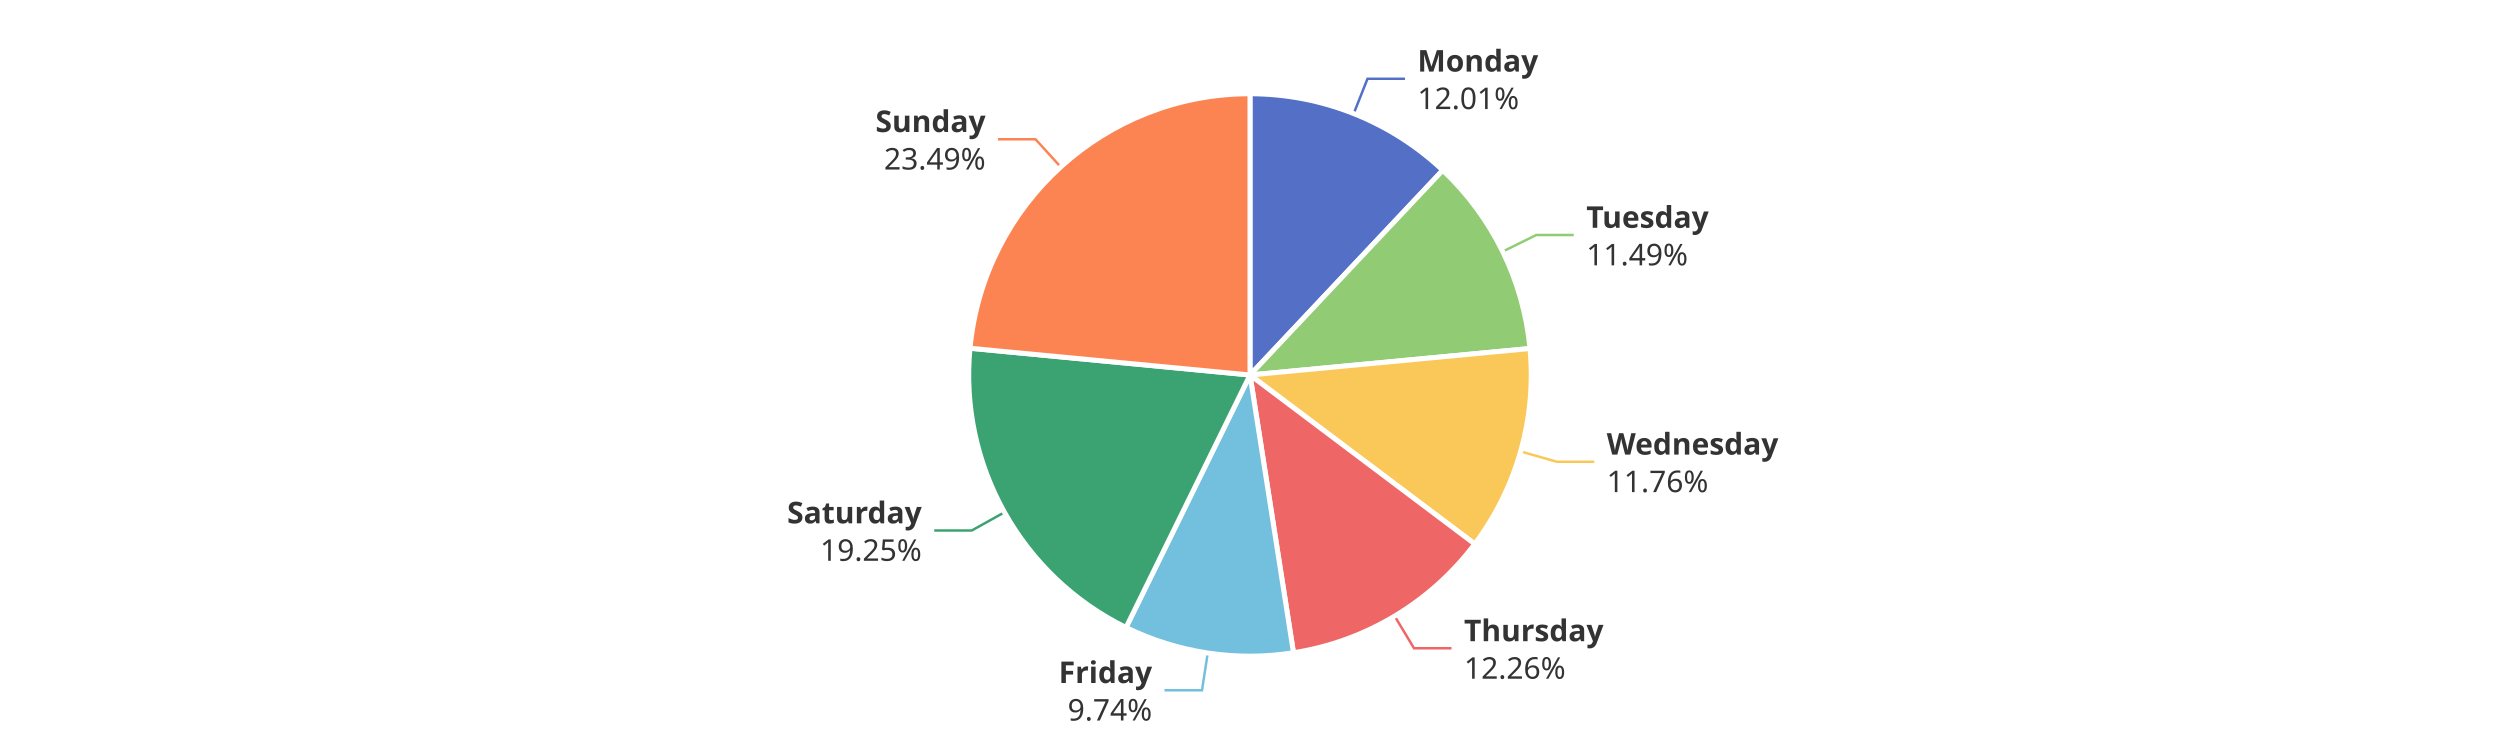
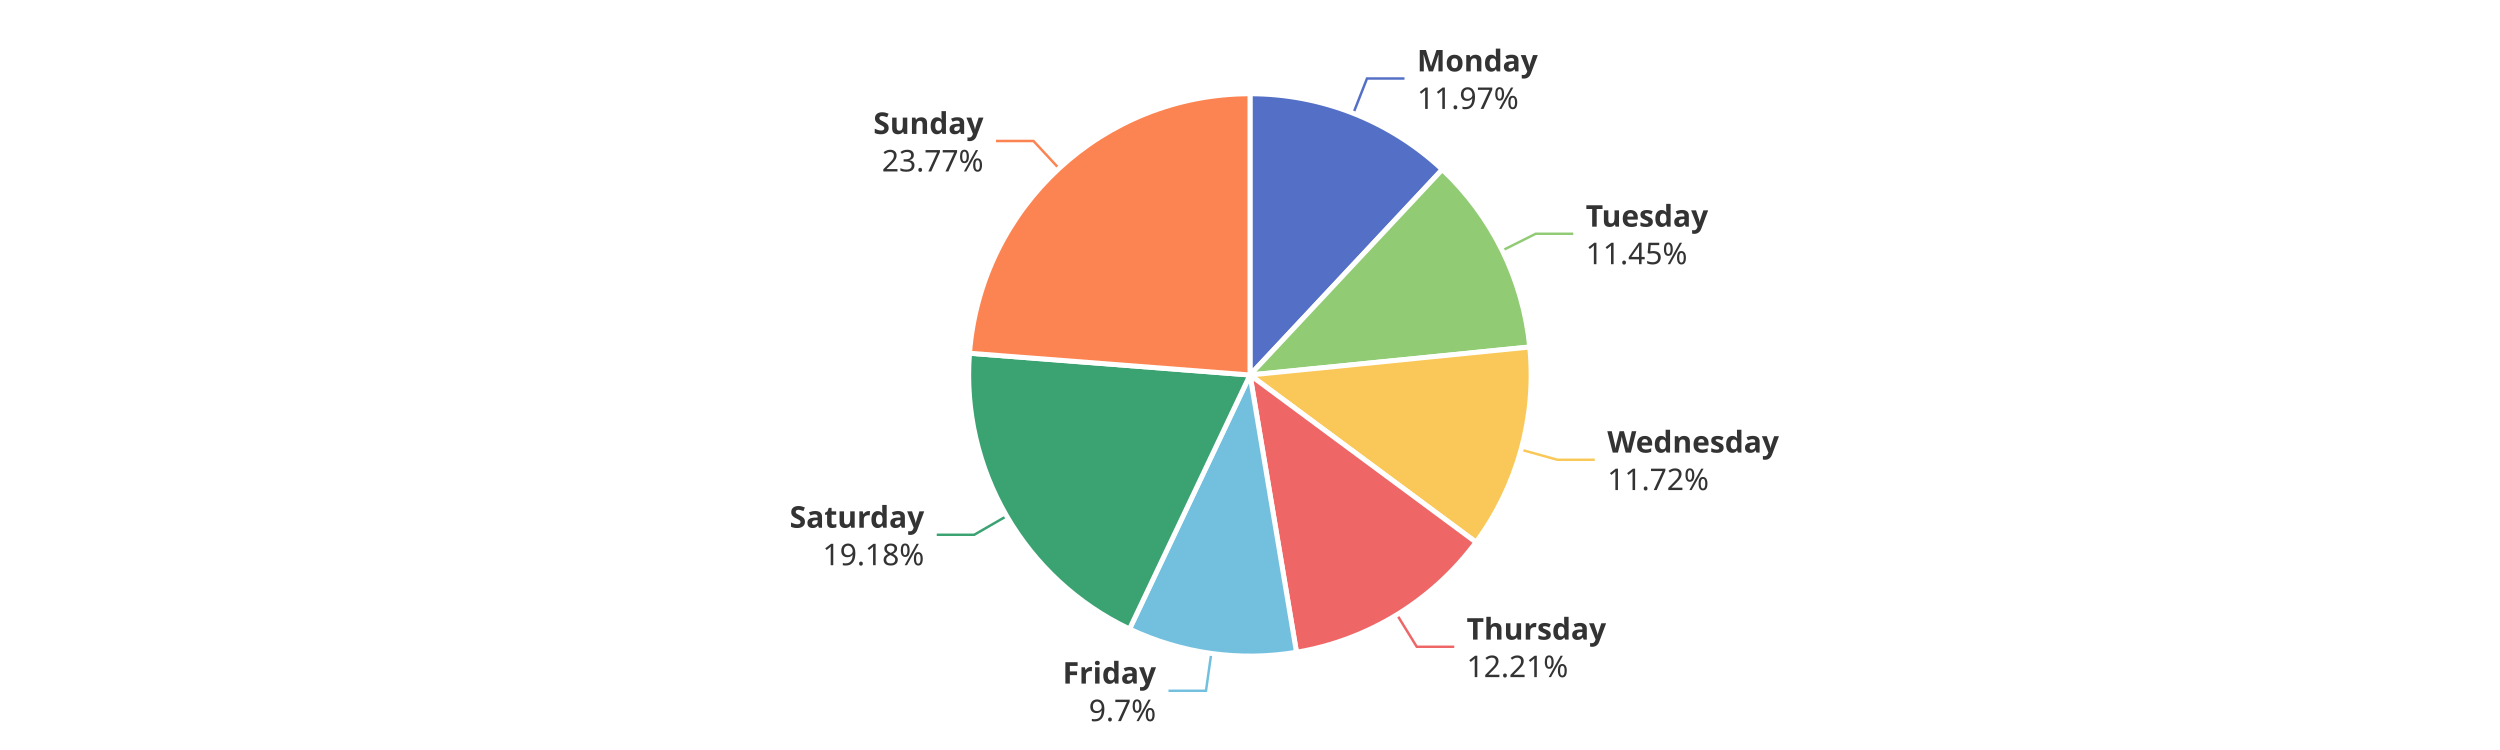
<svg xmlns="http://www.w3.org/2000/svg" width="1000" height="300" version="1.1" baseProfile="full" viewBox="0 0 1000 300">
  <rect width="1000" height="300" x="0" y="0" id="0" fill="#ffffff" />
-   <polyline points="541.5 45.4 547 31.5 562 31.5" fill="none" stroke="#5470c6" />
-   <polyline points="601.1 100.6 614.5 94 629.5 94" fill="none" stroke="#91cc75" />
-   <polyline points="608.3 180.6 622.7 184.7 637.7 184.7" fill="none" stroke="#fac858" />
-   <polyline points="557.9 246.5 565.6 259.3 580.6 259.3" fill="none" stroke="#ee6666" />
-   <polyline points="483.1 261.2 480.8 276.1 465.8 276.1" fill="none" stroke="#73c0de" />
-   <polyline points="401.8 204.9 388.7 212.2 373.7 212.2" fill="none" stroke="#3ba272" />
-   <polyline points="424.3 66.8 414.2 55.7 399.2 55.7" fill="none" stroke="#fc8452" />
-   <path d="M500 37.5A112.5 112.5 0 0 1 577.1 68.1L500 150Z" fill="#5470c6" stroke="#fff" stroke-width="2" stroke-linejoin="round" />
-   <path d="M577.1 68.1A112.5 112.5 0 0 1 612 139.4L500 150Z" fill="#91cc75" stroke="#fff" stroke-width="2" stroke-linejoin="round" />
-   <path d="M612 139.4A112.5 112.5 0 0 1 589.9 217.6L500 150Z" fill="#fac858" stroke="#fff" stroke-width="2" stroke-linejoin="round" />
-   <path d="M589.9 217.6A112.5 112.5 0 0 1 517.4 261.1L500 150Z" fill="#ee6666" stroke="#fff" stroke-width="2" stroke-linejoin="round" />
-   <path d="M517.4 261.1A112.5 112.5 0 0 1 450.4 251L500 150Z" fill="#73c0de" stroke="#fff" stroke-width="2" stroke-linejoin="round" />
-   <path d="M450.4 251A112.5 112.5 0 0 1 388 139.3L500 150Z" fill="#3ba272" stroke="#fff" stroke-width="2" stroke-linejoin="round" />
-   <path d="M388 139.3A112.5 112.5 0 0 1 500 37.5L500 150Z" fill="#fc8452" stroke="#fff" stroke-width="2" stroke-linejoin="round" />
-   <path d="M0 -15l42.8 0l0 30l-42.8 0Z" transform="translate(566.9821 31.4718)" fill="none" />
-   <text dominant-baseline="central" text-anchor="start" style="font-size:12px;font-family:sans-serif;font-weight:bold;" y="-7.5" transform="translate(566.9821 31.4718)" fill="#333" stroke="rgb(255,255,255)" stroke-width="2" paint-order="stroke" stroke-miterlimit="2">Monday</text>
-   <text dominant-baseline="central" text-anchor="start" style="font-size:12px;font-family:sans-serif;" y="7.5" transform="translate(566.9821 31.4718)" fill="#333" stroke="rgb(255,255,255)" stroke-width="2" paint-order="stroke" stroke-miterlimit="2">12.01%</text>
-   <path d="M0 -15l46.2 0l0 30l-46.2 0Z" transform="translate(634.5286 93.9693)" fill="none" />
-   <text dominant-baseline="central" text-anchor="start" style="font-size:12px;font-family:sans-serif;font-weight:bold;" y="-7.5" transform="translate(634.5286 93.9693)" fill="#333" stroke="rgb(255,255,255)" stroke-width="2" paint-order="stroke" stroke-miterlimit="2">Tuesday</text>
-   <text dominant-baseline="central" text-anchor="start" style="font-size:12px;font-family:sans-serif;" y="7.5" transform="translate(634.5286 93.9693)" fill="#333" stroke="rgb(255,255,255)" stroke-width="2" paint-order="stroke" stroke-miterlimit="2">11.49%</text>
-   <path d="M0 -15l63.6 0l0 30l-63.6 0Z" transform="translate(642.6894 184.6925)" fill="none" />
-   <text dominant-baseline="central" text-anchor="start" style="font-size:12px;font-family:sans-serif;font-weight:bold;" y="-7.5" transform="translate(642.6894 184.6925)" fill="#333" stroke="rgb(255,255,255)" stroke-width="2" paint-order="stroke" stroke-miterlimit="2">Wednesday</text>
-   <text dominant-baseline="central" text-anchor="start" style="font-size:12px;font-family:sans-serif;" y="7.5" transform="translate(642.6894 184.6925)" fill="#333" stroke="rgb(255,255,255)" stroke-width="2" paint-order="stroke" stroke-miterlimit="2">11.76%</text>
-   <path d="M0 -15l50.2 0l0 30l-50.2 0Z" transform="translate(585.6029 259.3276)" fill="none" />
-   <text dominant-baseline="central" text-anchor="start" style="font-size:12px;font-family:sans-serif;font-weight:bold;" y="-7.5" transform="translate(585.6029 259.3276)" fill="#333" stroke="rgb(255,255,255)" stroke-width="2" paint-order="stroke" stroke-miterlimit="2">Thursday</text>
-   <text dominant-baseline="central" text-anchor="start" style="font-size:12px;font-family:sans-serif;" y="7.5" transform="translate(585.6029 259.3276)" fill="#333" stroke="rgb(255,255,255)" stroke-width="2" paint-order="stroke" stroke-miterlimit="2">12.26%</text>
-   <path d="M-34.2 -15l34.2 0l0 30l-34.2 0Z" transform="translate(460.8424 276.0525)" fill="none" />
-   <text dominant-baseline="central" text-anchor="end" style="font-size:12px;font-family:sans-serif;font-weight:bold;" y="-7.5" transform="translate(460.8424 276.0525)" fill="#333" stroke="rgb(255,255,255)" stroke-width="2" paint-order="stroke" stroke-miterlimit="2">Friday</text>
-   <text dominant-baseline="central" text-anchor="end" style="font-size:12px;font-family:sans-serif;" y="7.5" transform="translate(460.8424 276.0525)" fill="#333" stroke="rgb(255,255,255)" stroke-width="2" paint-order="stroke" stroke-miterlimit="2">9.74%</text>
-   <path d="M-48.2 -15l48.2 0l0 30l-48.2 0Z" transform="translate(368.6849 212.1707)" fill="none" />
-   <text dominant-baseline="central" text-anchor="end" style="font-size:12px;font-family:sans-serif;font-weight:bold;" y="-7.5" transform="translate(368.6849 212.1707)" fill="#333" stroke="rgb(255,255,255)" stroke-width="2" paint-order="stroke" stroke-miterlimit="2">Saturday</text>
-   <text dominant-baseline="central" text-anchor="end" style="font-size:12px;font-family:sans-serif;" y="7.5" transform="translate(368.6849 212.1707)" fill="#333" stroke="rgb(255,255,255)" stroke-width="2" paint-order="stroke" stroke-miterlimit="2">19.25%</text>
-   <path d="M-40.9 -15l40.9 0l0 30l-40.9 0Z" transform="translate(394.2363 55.6558)" fill="none" />
-   <text dominant-baseline="central" text-anchor="end" style="font-size:12px;font-family:sans-serif;font-weight:bold;" y="-7.5" transform="translate(394.2363 55.6558)" fill="#333" stroke="rgb(255,255,255)" stroke-width="2" paint-order="stroke" stroke-miterlimit="2">Sunday</text>
-   <text dominant-baseline="central" text-anchor="end" style="font-size:12px;font-family:sans-serif;" y="7.5" transform="translate(394.2363 55.6558)" fill="#333" stroke="rgb(255,255,255)" stroke-width="2" paint-order="stroke" stroke-miterlimit="2">23.49%</text>
+   <polyline points="541.3 45.4 546.8 31.4 561.8 31.4" fill="none" stroke="#5470c6" />
+   <polyline points="600.9 100.2 614.3 93.5 629.3 93.5" fill="none" stroke="#91cc75" />
+   <polyline points="608.5 179.9 622.9 183.9 637.9 183.9" fill="none" stroke="#fac858" />
+   <polyline points="558.8 245.9 566.7 258.7 581.7 258.7" fill="none" stroke="#ee6666" />
+   <polyline points="484.5 261.4 482.4 276.3 467.4 276.3" fill="none" stroke="#73c0de" />
+   <polyline points="402.7 206.4 389.7 213.9 374.7 213.9" fill="none" stroke="#3ba272" />
+   <polyline points="423.6 67.4 413.4 56.4 398.4 56.4" fill="none" stroke="#fc8452" />
+   <path d="M500 37.5A112.5 112.5 0 0 1 576.9 67.8L500 150Z" fill="#5470c6" stroke="#fff" stroke-width="2" stroke-linejoin="round" />
+   <path d="M576.9 67.8A112.5 112.5 0 0 1 611.9 138.8L500 150Z" fill="#91cc75" stroke="#fff" stroke-width="2" stroke-linejoin="round" />
+   <path d="M611.9 138.8A112.5 112.5 0 0 1 590.4 216.9L500 150Z" fill="#fac858" stroke="#fff" stroke-width="2" stroke-linejoin="round" />
+   <path d="M590.4 216.9A112.5 112.5 0 0 1 518.6 260.9L500 150Z" fill="#ee6666" stroke="#fff" stroke-width="2" stroke-linejoin="round" />
+   <path d="M518.6 260.9A112.5 112.5 0 0 1 451.8 251.6L500 150Z" fill="#73c0de" stroke="#fff" stroke-width="2" stroke-linejoin="round" />
+   <path d="M451.8 251.6A112.5 112.5 0 0 1 387.8 141.3L500 150Z" fill="#3ba272" stroke="#fff" stroke-width="2" stroke-linejoin="round" />
+   <path d="M387.8 141.3A112.5 112.5 0 0 1 500 37.5L500 150Z" fill="#fc8452" stroke="#fff" stroke-width="2" stroke-linejoin="round" />
+   <path d="M0 -15l42.8 0l0 30l-42.8 0Z" transform="translate(566.8241 31.4093)" fill="none" />
+   <text dominant-baseline="central" text-anchor="start" style="font-size:12px;font-family:sans-serif;font-weight:bold;" y="-7.5" transform="translate(566.8241 31.4093)" fill="#333" stroke="rgb(255,255,255)" stroke-width="2" paint-order="stroke" stroke-miterlimit="2">Monday</text>
+   <text dominant-baseline="central" text-anchor="start" style="font-size:12px;font-family:sans-serif;" y="7.5" transform="translate(566.8241 31.4093)" fill="#333" stroke="rgb(255,255,255)" stroke-width="2" paint-order="stroke" stroke-miterlimit="2">11.97%</text>
+   <path d="M0 -15l46.2 0l0 30l-46.2 0Z" transform="translate(634.304 93.5124)" fill="none" />
+   <text dominant-baseline="central" text-anchor="start" style="font-size:12px;font-family:sans-serif;font-weight:bold;" y="-7.5" transform="translate(634.304 93.5124)" fill="#333" stroke="rgb(255,255,255)" stroke-width="2" paint-order="stroke" stroke-miterlimit="2">Tuesday</text>
+   <text dominant-baseline="central" text-anchor="start" style="font-size:12px;font-family:sans-serif;" y="7.5" transform="translate(634.304 93.5124)" fill="#333" stroke="rgb(255,255,255)" stroke-width="2" paint-order="stroke" stroke-miterlimit="2">11.45%</text>
+   <path d="M0 -15l63.6 0l0 30l-63.6 0Z" transform="translate(642.9174 183.8756)" fill="none" />
+   <text dominant-baseline="central" text-anchor="start" style="font-size:12px;font-family:sans-serif;font-weight:bold;" y="-7.5" transform="translate(642.9174 183.8756)" fill="#333" stroke="rgb(255,255,255)" stroke-width="2" paint-order="stroke" stroke-miterlimit="2">Wednesday</text>
+   <text dominant-baseline="central" text-anchor="start" style="font-size:12px;font-family:sans-serif;" y="7.5" transform="translate(642.9174 183.8756)" fill="#333" stroke="rgb(255,255,255)" stroke-width="2" paint-order="stroke" stroke-miterlimit="2">11.72%</text>
+   <path d="M0 -15l50.2 0l0 30l-50.2 0Z" transform="translate(586.6527 258.6907)" fill="none" />
+   <text dominant-baseline="central" text-anchor="start" style="font-size:12px;font-family:sans-serif;font-weight:bold;" y="-7.5" transform="translate(586.6527 258.6907)" fill="#333" stroke="rgb(255,255,255)" stroke-width="2" paint-order="stroke" stroke-miterlimit="2">Thursday</text>
+   <text dominant-baseline="central" text-anchor="start" style="font-size:12px;font-family:sans-serif;" y="7.5" transform="translate(586.6527 258.6907)" fill="#333" stroke="rgb(255,255,255)" stroke-width="2" paint-order="stroke" stroke-miterlimit="2">12.21%</text>
+   <path d="M-33.4 -15l33.4 0l0 30l-33.4 0Z" transform="translate(462.4317 276.2838)" fill="none" />
+   <text dominant-baseline="central" text-anchor="end" style="font-size:12px;font-family:sans-serif;font-weight:bold;" y="-7.5" transform="translate(462.4317 276.2838)" fill="#333" stroke="rgb(255,255,255)" stroke-width="2" paint-order="stroke" stroke-miterlimit="2">Friday</text>
+   <text dominant-baseline="central" text-anchor="end" style="font-size:12px;font-family:sans-serif;" y="7.5" transform="translate(462.4317 276.2838)" fill="#333" stroke="rgb(255,255,255)" stroke-width="2" paint-order="stroke" stroke-miterlimit="2">9.7%</text>
+   <path d="M-48.2 -15l48.2 0l0 30l-48.2 0Z" transform="translate(369.6887 213.9349)" fill="none" />
+   <text dominant-baseline="central" text-anchor="end" style="font-size:12px;font-family:sans-serif;font-weight:bold;" y="-7.5" transform="translate(369.6887 213.9349)" fill="#333" stroke="rgb(255,255,255)" stroke-width="2" paint-order="stroke" stroke-miterlimit="2">Saturday</text>
+   <text dominant-baseline="central" text-anchor="end" style="font-size:12px;font-family:sans-serif;" y="7.5" transform="translate(369.6887 213.9349)" fill="#333" stroke="rgb(255,255,255)" stroke-width="2" paint-order="stroke" stroke-miterlimit="2">19.18%</text>
+   <path d="M-40.9 -15l40.9 0l0 30l-40.9 0Z" transform="translate(393.3941 56.4283)" fill="none" />
+   <text dominant-baseline="central" text-anchor="end" style="font-size:12px;font-family:sans-serif;font-weight:bold;" y="-7.5" transform="translate(393.3941 56.4283)" fill="#333" stroke="rgb(255,255,255)" stroke-width="2" paint-order="stroke" stroke-miterlimit="2">Sunday</text>
+   <text dominant-baseline="central" text-anchor="end" style="font-size:12px;font-family:sans-serif;" y="7.5" transform="translate(393.3941 56.4283)" fill="#333" stroke="rgb(255,255,255)" stroke-width="2" paint-order="stroke" stroke-miterlimit="2">23.77%</text>
</svg>
